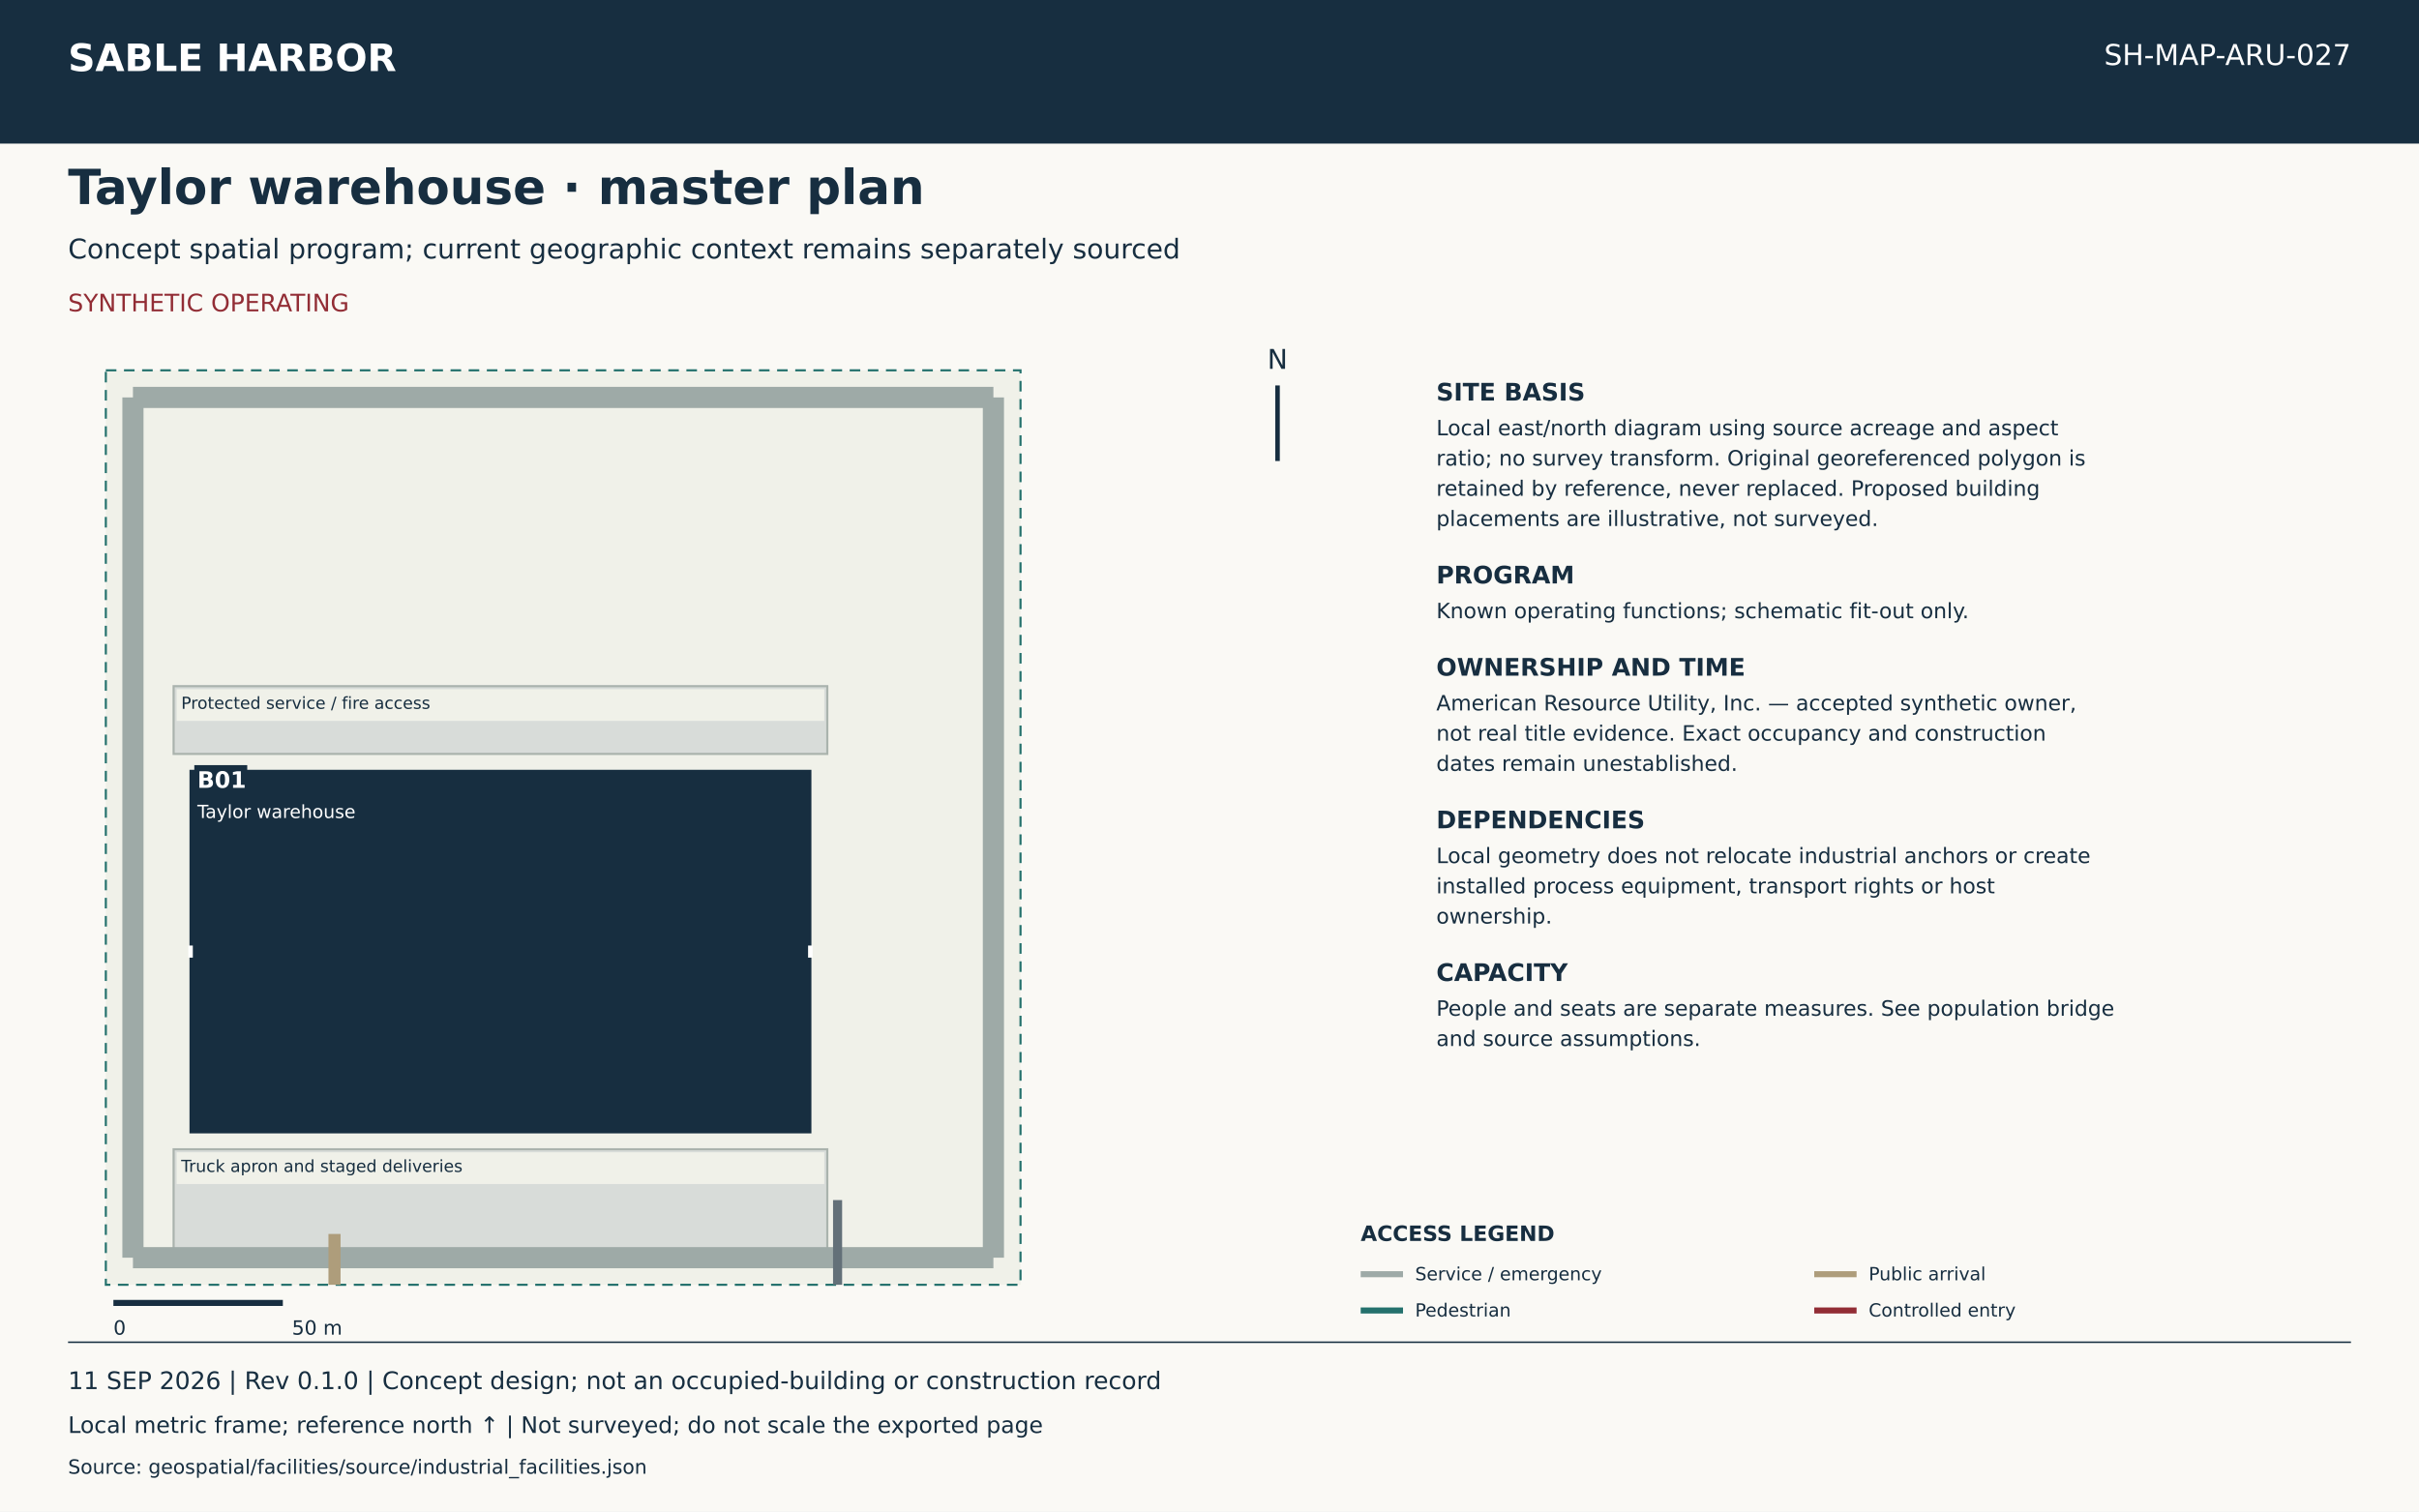
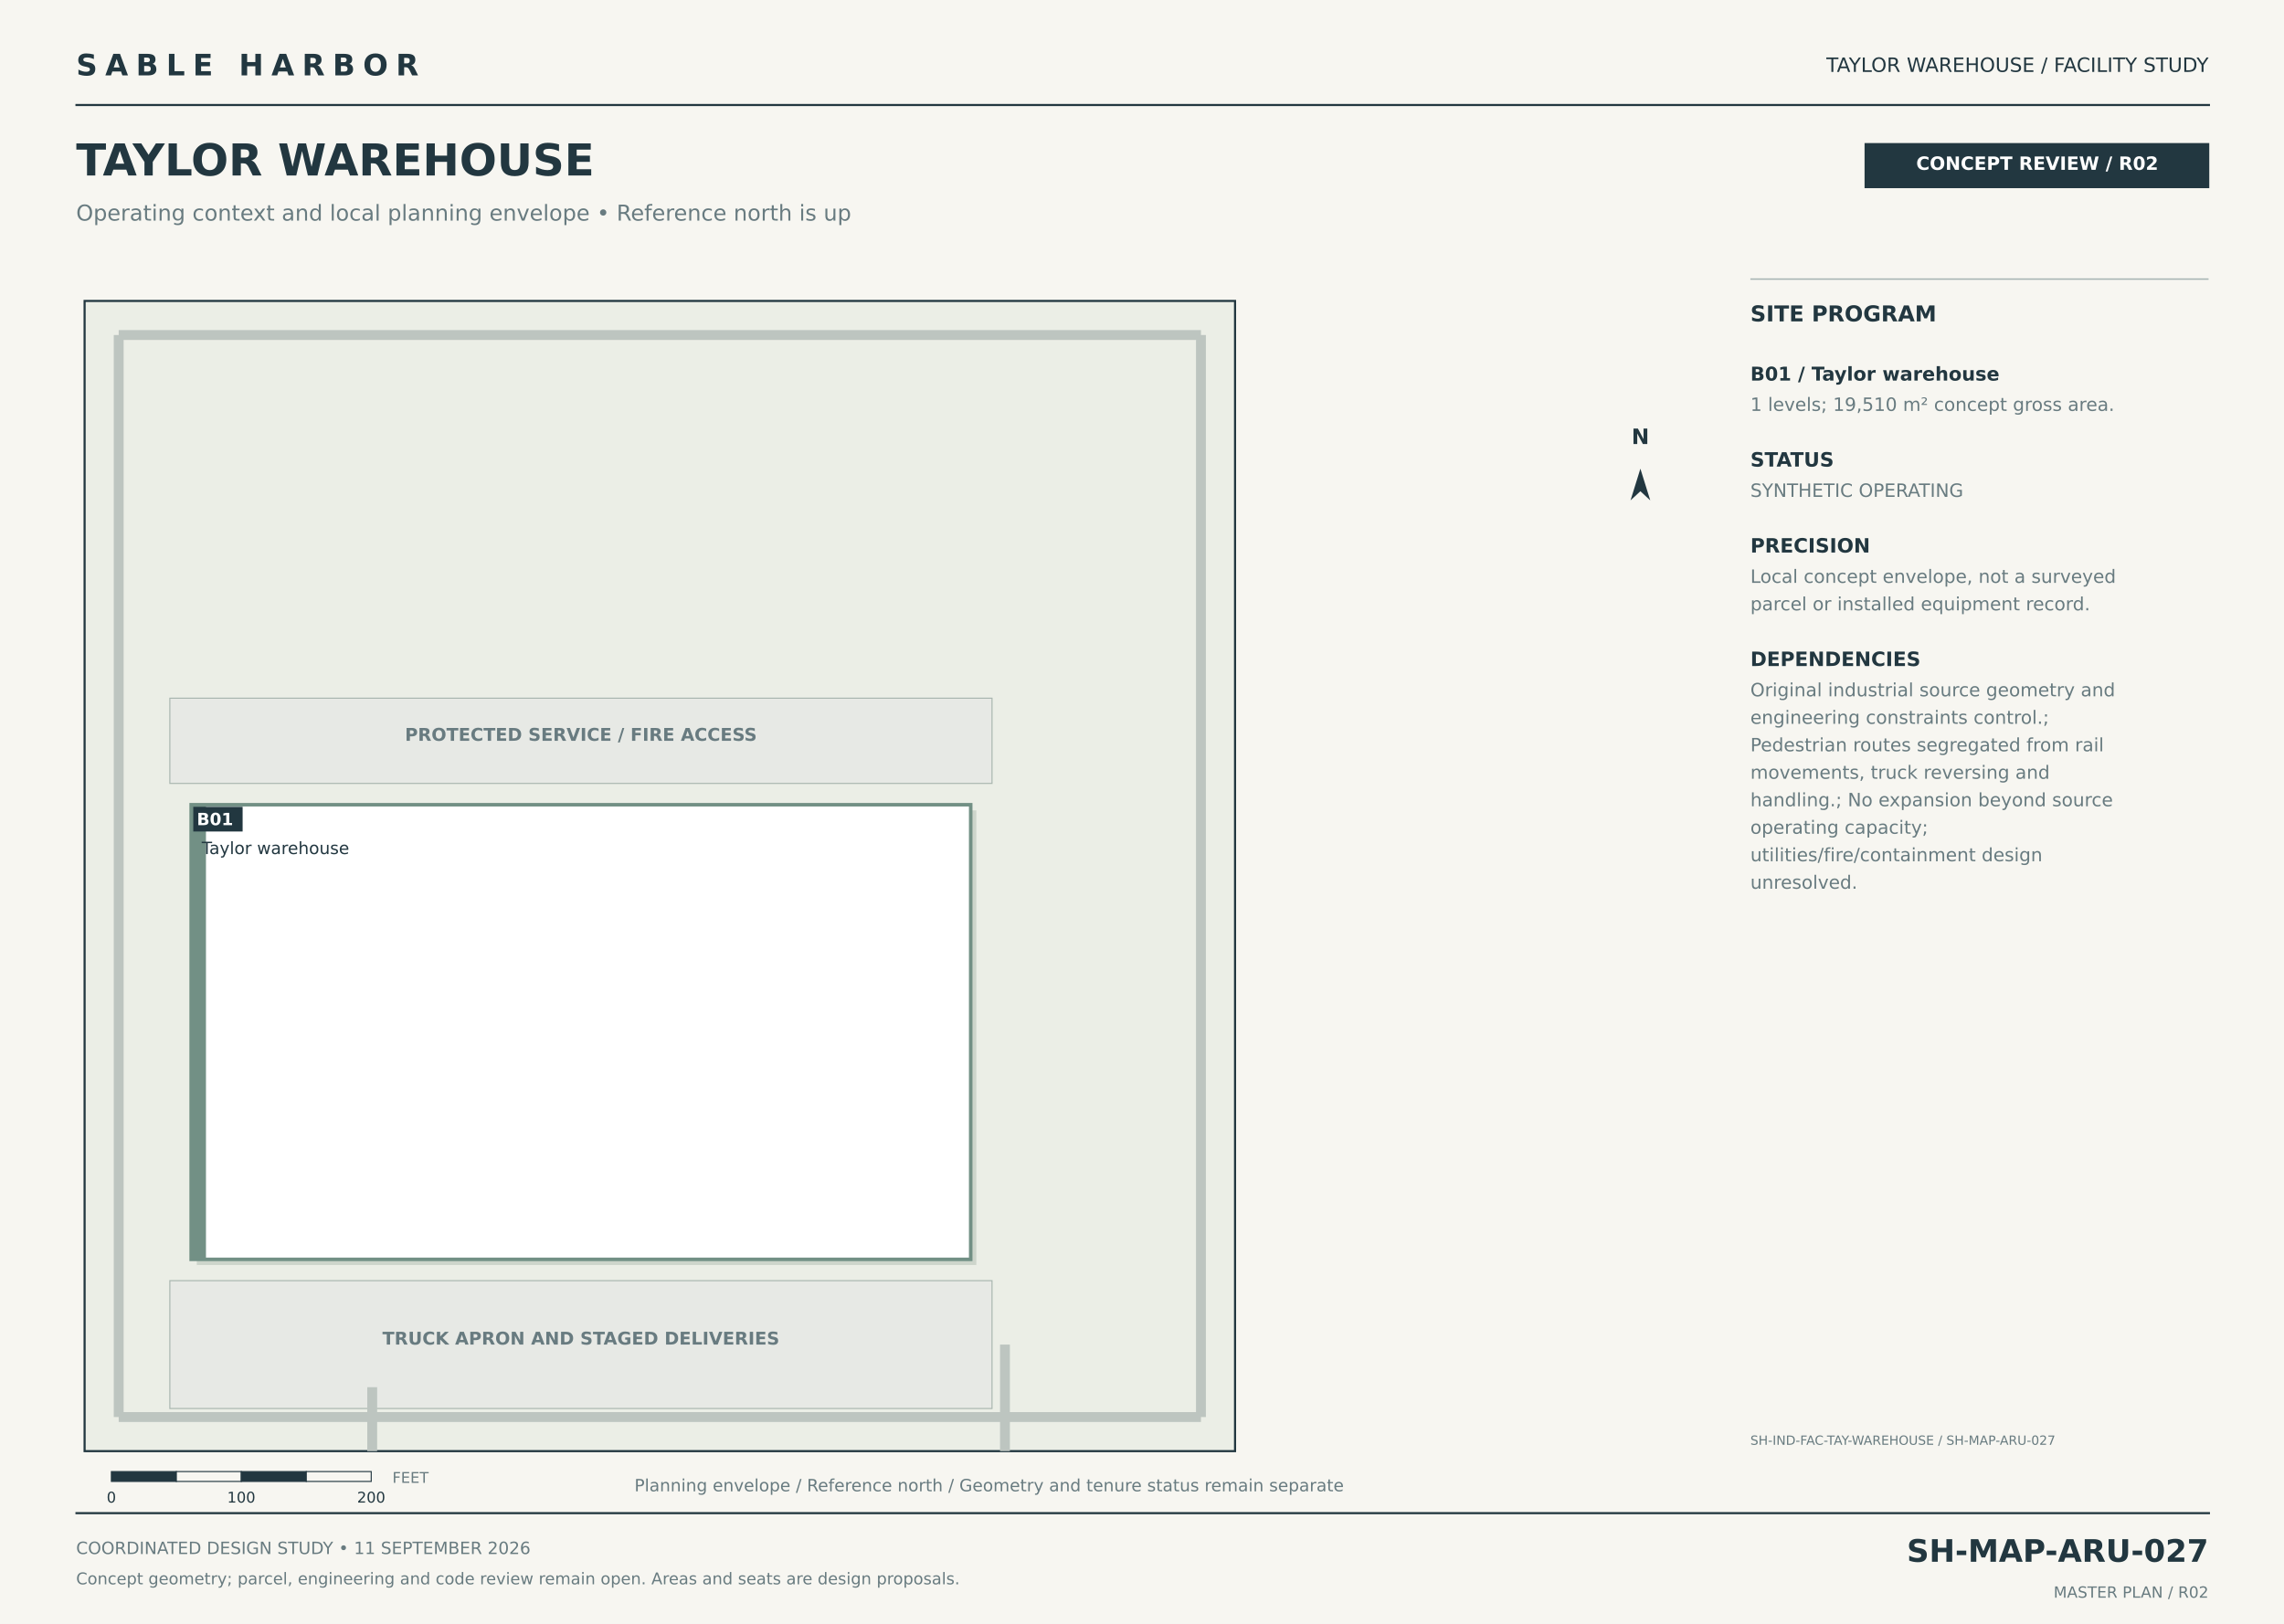
- <svg xmlns="http://www.w3.org/2000/svg" width="1600" height="1000" viewBox="0 0 1600 1000">
-   <style>text{font-family:DejaVu Sans,sans-serif;fill:#172e40} .muted{fill:#637078}</style>
-   <rect x="0" y="0" width="1600" height="1000" fill="#faf9f5" stroke="none" stroke-width="1" />
-   <rect x="0" y="0" width="1600" height="95" fill="#172e40" stroke="none" stroke-width="1" />
-   <text x="45" y="47" font-size="25" font-weight="bold" text-anchor="start" style="fill:white">SABLE HARBOR</text>
-   <text x="1555" y="43" font-size="19" font-weight="normal" text-anchor="end" style="fill:white">SH-MAP-ARU-027</text>
-   <text x="45" y="135" font-size="32" font-weight="bold" text-anchor="start" style="fill:#172e40">Taylor warehouse · master plan</text>
-   <text x="45" y="171" font-size="18" font-weight="normal" text-anchor="start" style="fill:#172e40">Concept spatial program; current geographic context remains separately sourced</text>
-   <text x="45" y="206" font-size="16" font-weight="normal" text-anchor="start" style="fill:#922d35">SYNTHETIC OPERATING</text>
-   <path d="M45,888 L1555,888" fill="none" stroke="#172e40" stroke-width="1" />
-   <text x="45" y="919" font-size="16" font-weight="normal" text-anchor="start" style="fill:#172e40">11 SEP 2026  |  Rev 0.1.0  |  Concept design; not an occupied-building or construction record</text>
-   <text x="45" y="948" font-size="15" font-weight="normal" text-anchor="start" style="fill:#172e40">Local metric frame; reference north ↑  |  Not surveyed; do not scale the exported page</text>
-   <text x="45" y="975" font-size="13" font-weight="normal" text-anchor="start" style="fill:#172e40">Source: geospatial/facilities/source/industrial_facilities.json</text>
-   <rect x="70" y="245" width="605" height="605" fill="#f0f1e9" stroke="#24716d" stroke-width="1.4" stroke-dasharray="7 5" />
-   <rect x="114.832" y="760.336" width="432.362" height="67.248" fill="#d8dcd9" stroke="#aab3ad" stroke-width="1.4" />
-   <rect x="114.832" y="453.952" width="432.362" height="44.832" fill="#d8dcd9" stroke="#aab3ad" stroke-width="1.4" />
-   <path d="M87.933,832.067 L657.067,832.067" fill="none" stroke="#9eaaa7" stroke-width="14" />
-   <path d="M657.067,832.067 L657.067,262.933" fill="none" stroke="#9eaaa7" stroke-width="14" />
-   <path d="M657.067,262.933 L87.933,262.933" fill="none" stroke="#9eaaa7" stroke-width="14" />
-   <path d="M87.933,262.933 L87.933,832.067" fill="none" stroke="#9eaaa7" stroke-width="14" />
-   <path d="M221.25,850 L221.25,816.376" fill="none" stroke="#ae9d7b" stroke-width="8" />
-   <path d="M554,850 L554,793.96" fill="none" stroke="#637078" stroke-width="6" />
-   <rect x="116.832" y="762.336" width="428.362" height="21" fill="#f0f1e9" stroke="none" stroke-width="1" />
-   <text x="119.832" y="775.336" font-size="11" font-weight="normal" text-anchor="start" style="fill:#172e40">Truck apron and staged deliveries</text>
-   <rect x="116.832" y="455.952" width="428.362" height="21" fill="#f0f1e9" stroke="none" stroke-width="1" />
-   <text x="119.832" y="468.952" font-size="11" font-weight="normal" text-anchor="start" style="fill:#172e40">Protected service / fire access</text>
-   <rect x="126.04" y="509.992" width="409.946" height="239.135" fill="#172e40" stroke="#172e40" stroke-width="1.4" />
-   <rect x="128.524" y="506.2" width="35" height="20" fill="#172e40" stroke="none" stroke-width="1" />
-   <text x="130.524" y="521.2" font-size="15" font-weight="bold" text-anchor="start" style="fill:white">B01</text>
-   <text x="130.524" y="541.2" font-size="12" font-weight="normal" text-anchor="start" style="fill:white">Taylor warehouse</text>
-   <path d="M126.04,625.56 L126.04,633.56" fill="none" stroke="white" stroke-width="3" />
-   <path d="M535.986,625.56 L535.986,633.56" fill="none" stroke="white" stroke-width="3" />
-   <path d="M845,305 L845,255" fill="none" stroke="#172e40" stroke-width="3" />
-   <text x="845" y="244" font-size="18" font-weight="normal" text-anchor="middle" style="fill:#172e40">N</text>
-   <path d="M75,862 L187.081,862" fill="none" stroke="#172e40" stroke-width="4" />
-   <text x="75" y="883" font-size="13" font-weight="normal" text-anchor="start" style="fill:#172e40">0</text>
-   <text x="193.081" y="883" font-size="13" font-weight="normal" text-anchor="start" style="fill:#172e40">50 m</text>
-   <text x="950" y="265" font-size="16" font-weight="bold" text-anchor="start" style="fill:#172e40">SITE BASIS</text>
-   <text x="950" y="288" font-size="14" font-weight="normal" text-anchor="start" style="fill:#172e40">Local east/north diagram using source acreage and aspect</text>
-   <text x="950" y="308" font-size="14" font-weight="normal" text-anchor="start" style="fill:#172e40">ratio; no survey transform. Original georeferenced polygon is</text>
-   <text x="950" y="328" font-size="14" font-weight="normal" text-anchor="start" style="fill:#172e40">retained by reference, never replaced. Proposed building</text>
-   <text x="950" y="348" font-size="14" font-weight="normal" text-anchor="start" style="fill:#172e40">placements are illustrative, not surveyed.</text>
-   <text x="950" y="386" font-size="16" font-weight="bold" text-anchor="start" style="fill:#172e40">PROGRAM</text>
-   <text x="950" y="409" font-size="14" font-weight="normal" text-anchor="start" style="fill:#172e40">Known operating functions; schematic fit-out only.</text>
-   <text x="950" y="447" font-size="16" font-weight="bold" text-anchor="start" style="fill:#172e40">OWNERSHIP AND TIME</text>
-   <text x="950" y="470" font-size="14" font-weight="normal" text-anchor="start" style="fill:#172e40">American Resource Utility, Inc. — accepted synthetic owner,</text>
-   <text x="950" y="490" font-size="14" font-weight="normal" text-anchor="start" style="fill:#172e40">not real title evidence. Exact occupancy and construction</text>
-   <text x="950" y="510" font-size="14" font-weight="normal" text-anchor="start" style="fill:#172e40">dates remain unestablished.</text>
-   <text x="950" y="548" font-size="16" font-weight="bold" text-anchor="start" style="fill:#172e40">DEPENDENCIES</text>
-   <text x="950" y="571" font-size="14" font-weight="normal" text-anchor="start" style="fill:#172e40">Local geometry does not relocate industrial anchors or create</text>
-   <text x="950" y="591" font-size="14" font-weight="normal" text-anchor="start" style="fill:#172e40">installed process equipment, transport rights or host</text>
-   <text x="950" y="611" font-size="14" font-weight="normal" text-anchor="start" style="fill:#172e40">ownership.</text>
-   <text x="950" y="649" font-size="16" font-weight="bold" text-anchor="start" style="fill:#172e40">CAPACITY</text>
-   <text x="950" y="672" font-size="14" font-weight="normal" text-anchor="start" style="fill:#172e40">People and seats are separate measures. See population bridge</text>
-   <text x="950" y="692" font-size="14" font-weight="normal" text-anchor="start" style="fill:#172e40">and source assumptions.</text>
-   <text x="900" y="821" font-size="14" font-weight="bold" text-anchor="start" style="fill:#172e40">ACCESS LEGEND</text>
-   <path d="M900,843 L928,843" fill="none" stroke="#9eaaa7" stroke-width="4" />
-   <text x="936" y="847" font-size="12" font-weight="normal" text-anchor="start" style="fill:#172e40">Service / emergency</text>
-   <path d="M1200,843 L1228,843" fill="none" stroke="#ae9d7b" stroke-width="4" />
-   <text x="1236" y="847" font-size="12" font-weight="normal" text-anchor="start" style="fill:#172e40">Public arrival</text>
-   <path d="M900,867 L928,867" fill="none" stroke="#24716d" stroke-width="4" />
-   <text x="936" y="871" font-size="12" font-weight="normal" text-anchor="start" style="fill:#172e40">Pedestrian</text>
-   <path d="M1200,867 L1228,867" fill="none" stroke="#922d35" stroke-width="4" />
-   <text x="1236" y="871" font-size="12" font-weight="normal" text-anchor="start" style="fill:#172e40">Controlled entry</text>
+ <svg xmlns="http://www.w3.org/2000/svg" width="3240" height="2304" viewBox="0 0 3240 2304">
+   <style>text{font-family:DejaVu Sans,sans-serif}</style>
+   <rect x="0" y="0" width="3240" height="2304" fill="#f7f6f1" stroke="none" stroke-width="2" />
+   <text x="108" y="107" font-size="42" fill="#223740" font-weight="bold" text-anchor="start" letter-spacing="11">SABLE HARBOR</text>
+   <text x="3133" y="102" font-size="28" fill="#223740" font-weight="normal" text-anchor="end">TAYLOR WAREHOUSE / FACILITY STUDY</text>
+   <path d="M107,149 L3135,149" fill="none" stroke="#223740" stroke-width="3" />
+   <text x="108" y="249" font-size="62.5" fill="#223740" font-weight="bold" text-anchor="start">TAYLOR WAREHOUSE</text>
+   <text x="108" y="313" font-size="31" fill="#687b80" font-weight="normal" text-anchor="start">Operating context and local planning envelope  •  Reference north is up</text>
+   <rect x="2645" y="203" width="489" height="64" fill="#223740" stroke="none" stroke-width="2" />
+   <text x="2890" y="241" font-size="26" fill="white" font-weight="bold" text-anchor="middle">CONCEPT REVIEW / R02</text>
+   <path d="M107,2147 L3135,2147" fill="none" stroke="#223740" stroke-width="3" />
+   <text x="108" y="2205" font-size="24" fill="#687b80" font-weight="normal" text-anchor="start">COORDINATED DESIGN STUDY  •  11 SEPTEMBER 2026</text>
+   <text x="108" y="2248" font-size="23" fill="#687b80" font-weight="normal" text-anchor="start">Concept geometry; parcel, engineering and code review remain open. Areas and seats are design proposals.</text>
+   <text x="3133" y="2216" font-size="44" fill="#223740" font-weight="bold" text-anchor="end">SH-MAP-ARU-027</text>
+   <text x="3133" y="2267" font-size="22" fill="#687b80" font-weight="normal" text-anchor="end">MASTER PLAN / R02</text>
+   <rect x="120" y="427" width="1632" height="1632" fill="#ebeee6" stroke="#223740" stroke-width="3" />
+   <rect x="240.936" y="1817.13" width="1166.31" height="181.404" fill="#e7e9e5" stroke="#a7b5ae" stroke-width="1.5" />
+   <text x="824.089" y="1907.83" font-size="25" fill="#687b80" font-weight="bold" text-anchor="middle">TRUCK APRON AND STAGED DELIVERIES</text>
+   <rect x="240.936" y="990.652" width="1166.31" height="120.936" fill="#e7e9e5" stroke="#a7b5ae" stroke-width="1.5" />
+   <text x="824.089" y="1051.12" font-size="25" fill="#687b80" font-weight="bold" text-anchor="middle">PROTECTED SERVICE / FIRE ACCESS</text>
+   <path d="M168.374,2010.63 L1703.63,2010.63" fill="none" stroke="#bdc5c0" stroke-width="14" />
+   <path d="M1703.63,2010.63 L1703.63,475.374" fill="none" stroke="#bdc5c0" stroke-width="14" />
+   <path d="M1703.63,475.374 L168.374,475.374" fill="none" stroke="#bdc5c0" stroke-width="14" />
+   <path d="M168.374,475.374 L168.374,2010.63" fill="none" stroke="#bdc5c0" stroke-width="14" />
+   <path d="M528,2059 L528,1968.3" fill="none" stroke="#bdc5c0" stroke-width="14" />
+   <path d="M1425.6,2059 L1425.6,1907.83" fill="none" stroke="#bdc5c0" stroke-width="14" />
+   <rect x="279.17" y="1149.82" width="1105.84" height="645.072" fill="#cdd5cb" stroke="none" stroke-width="2" />
+   <rect x="271.17" y="1141.82" width="1105.84" height="645.072" fill="white" stroke="#729085" stroke-width="5" />
+   <rect x="271.17" y="1141.82" width="21" height="645.072" fill="#729085" stroke="none" stroke-width="2" />
+   <rect x="274.17" y="1144.82" width="70" height="35" fill="#223740" stroke="none" stroke-width="2" />
+   <text x="279.17" y="1170.82" font-size="24" fill="white" font-weight="bold" text-anchor="start">B01</text>
+   <text x="286.17" y="1211.82" font-size="24" fill="#223740" font-weight="normal" text-anchor="start">Taylor warehouse</text>
+   <text x="2327" y="630" font-size="30" fill="#223740" font-weight="bold" text-anchor="middle">N</text>
+   <path d="M2327,665 l-14,45 l14,-13 l14,13 Z" fill="#223740" stroke="none" stroke-width="2" />
+   <path d="M2483,396 L3133,396" fill="none" stroke="#a5b4b2" stroke-width="2" />
+   <text x="2483" y="456" font-size="31" fill="#223740" font-weight="bold" text-anchor="start">SITE PROGRAM</text>
+   <text x="2483" y="540" font-size="27" fill="#223740" font-weight="bold" text-anchor="start">B01 / Taylor warehouse</text>
+   <text x="2483" y="583" font-size="26" fill="#687b80" font-weight="normal" text-anchor="start">1 levels; 19,510 m² concept gross area.</text>
+   <text x="2483" y="662" font-size="28" fill="#223740" font-weight="bold" text-anchor="start">STATUS</text>
+   <text x="2483" y="705" font-size="26" fill="#687b80" font-weight="normal" text-anchor="start">SYNTHETIC OPERATING</text>
+   <text x="2483" y="784" font-size="28" fill="#223740" font-weight="bold" text-anchor="start">PRECISION</text>
+   <text x="2483" y="827" font-size="26" fill="#687b80" font-weight="normal" text-anchor="start">Local concept envelope, not a surveyed</text>
+   <text x="2483" y="866" font-size="26" fill="#687b80" font-weight="normal" text-anchor="start">parcel or installed equipment record.</text>
+   <text x="2483" y="945" font-size="28" fill="#223740" font-weight="bold" text-anchor="start">DEPENDENCIES</text>
+   <text x="2483" y="988" font-size="26" fill="#687b80" font-weight="normal" text-anchor="start">Original industrial source geometry and</text>
+   <text x="2483" y="1027" font-size="26" fill="#687b80" font-weight="normal" text-anchor="start">engineering constraints control.;</text>
+   <text x="2483" y="1066" font-size="26" fill="#687b80" font-weight="normal" text-anchor="start">Pedestrian routes segregated from rail</text>
+   <text x="2483" y="1105" font-size="26" fill="#687b80" font-weight="normal" text-anchor="start">movements, truck reversing and</text>
+   <text x="2483" y="1144" font-size="26" fill="#687b80" font-weight="normal" text-anchor="start">handling.; No expansion beyond source</text>
+   <text x="2483" y="1183" font-size="26" fill="#687b80" font-weight="normal" text-anchor="start">operating capacity;</text>
+   <text x="2483" y="1222" font-size="26" fill="#687b80" font-weight="normal" text-anchor="start">utilities/fire/containment design</text>
+   <text x="2483" y="1261" font-size="26" fill="#687b80" font-weight="normal" text-anchor="start">unresolved.</text>
+   <rect x="158" y="2088" width="92.153" height="14" fill="#223740" stroke="#223740" stroke-width="1.5" />
+   <rect x="250.153" y="2088" width="92.153" height="14" fill="#f7f6f1" stroke="#223740" stroke-width="1.5" />
+   <rect x="342.306" y="2088" width="92.153" height="14" fill="#223740" stroke="#223740" stroke-width="1.5" />
+   <rect x="434.46" y="2088" width="92.153" height="14" fill="#f7f6f1" stroke="#223740" stroke-width="1.5" />
+   <text x="158" y="2132" font-size="21" fill="#223740" font-weight="normal" text-anchor="middle">0</text>
+   <text x="342.306" y="2132" font-size="21" fill="#223740" font-weight="normal" text-anchor="middle">100</text>
+   <text x="526.613" y="2132" font-size="21" fill="#223740" font-weight="normal" text-anchor="middle">200</text>
+   <text x="556.613" y="2104" font-size="21" fill="#687b80" font-weight="normal" text-anchor="start">FEET</text>
+   <text x="900" y="2116" font-size="24" fill="#687b80" font-weight="normal" text-anchor="start">Planning envelope / Reference north / Geometry and tenure status remain separate</text>
+   <text x="2483" y="2050" font-size="18" fill="#687b80" font-weight="normal" text-anchor="start">SH-IND-FAC-TAY-WAREHOUSE / SH-MAP-ARU-027</text>
</svg>
